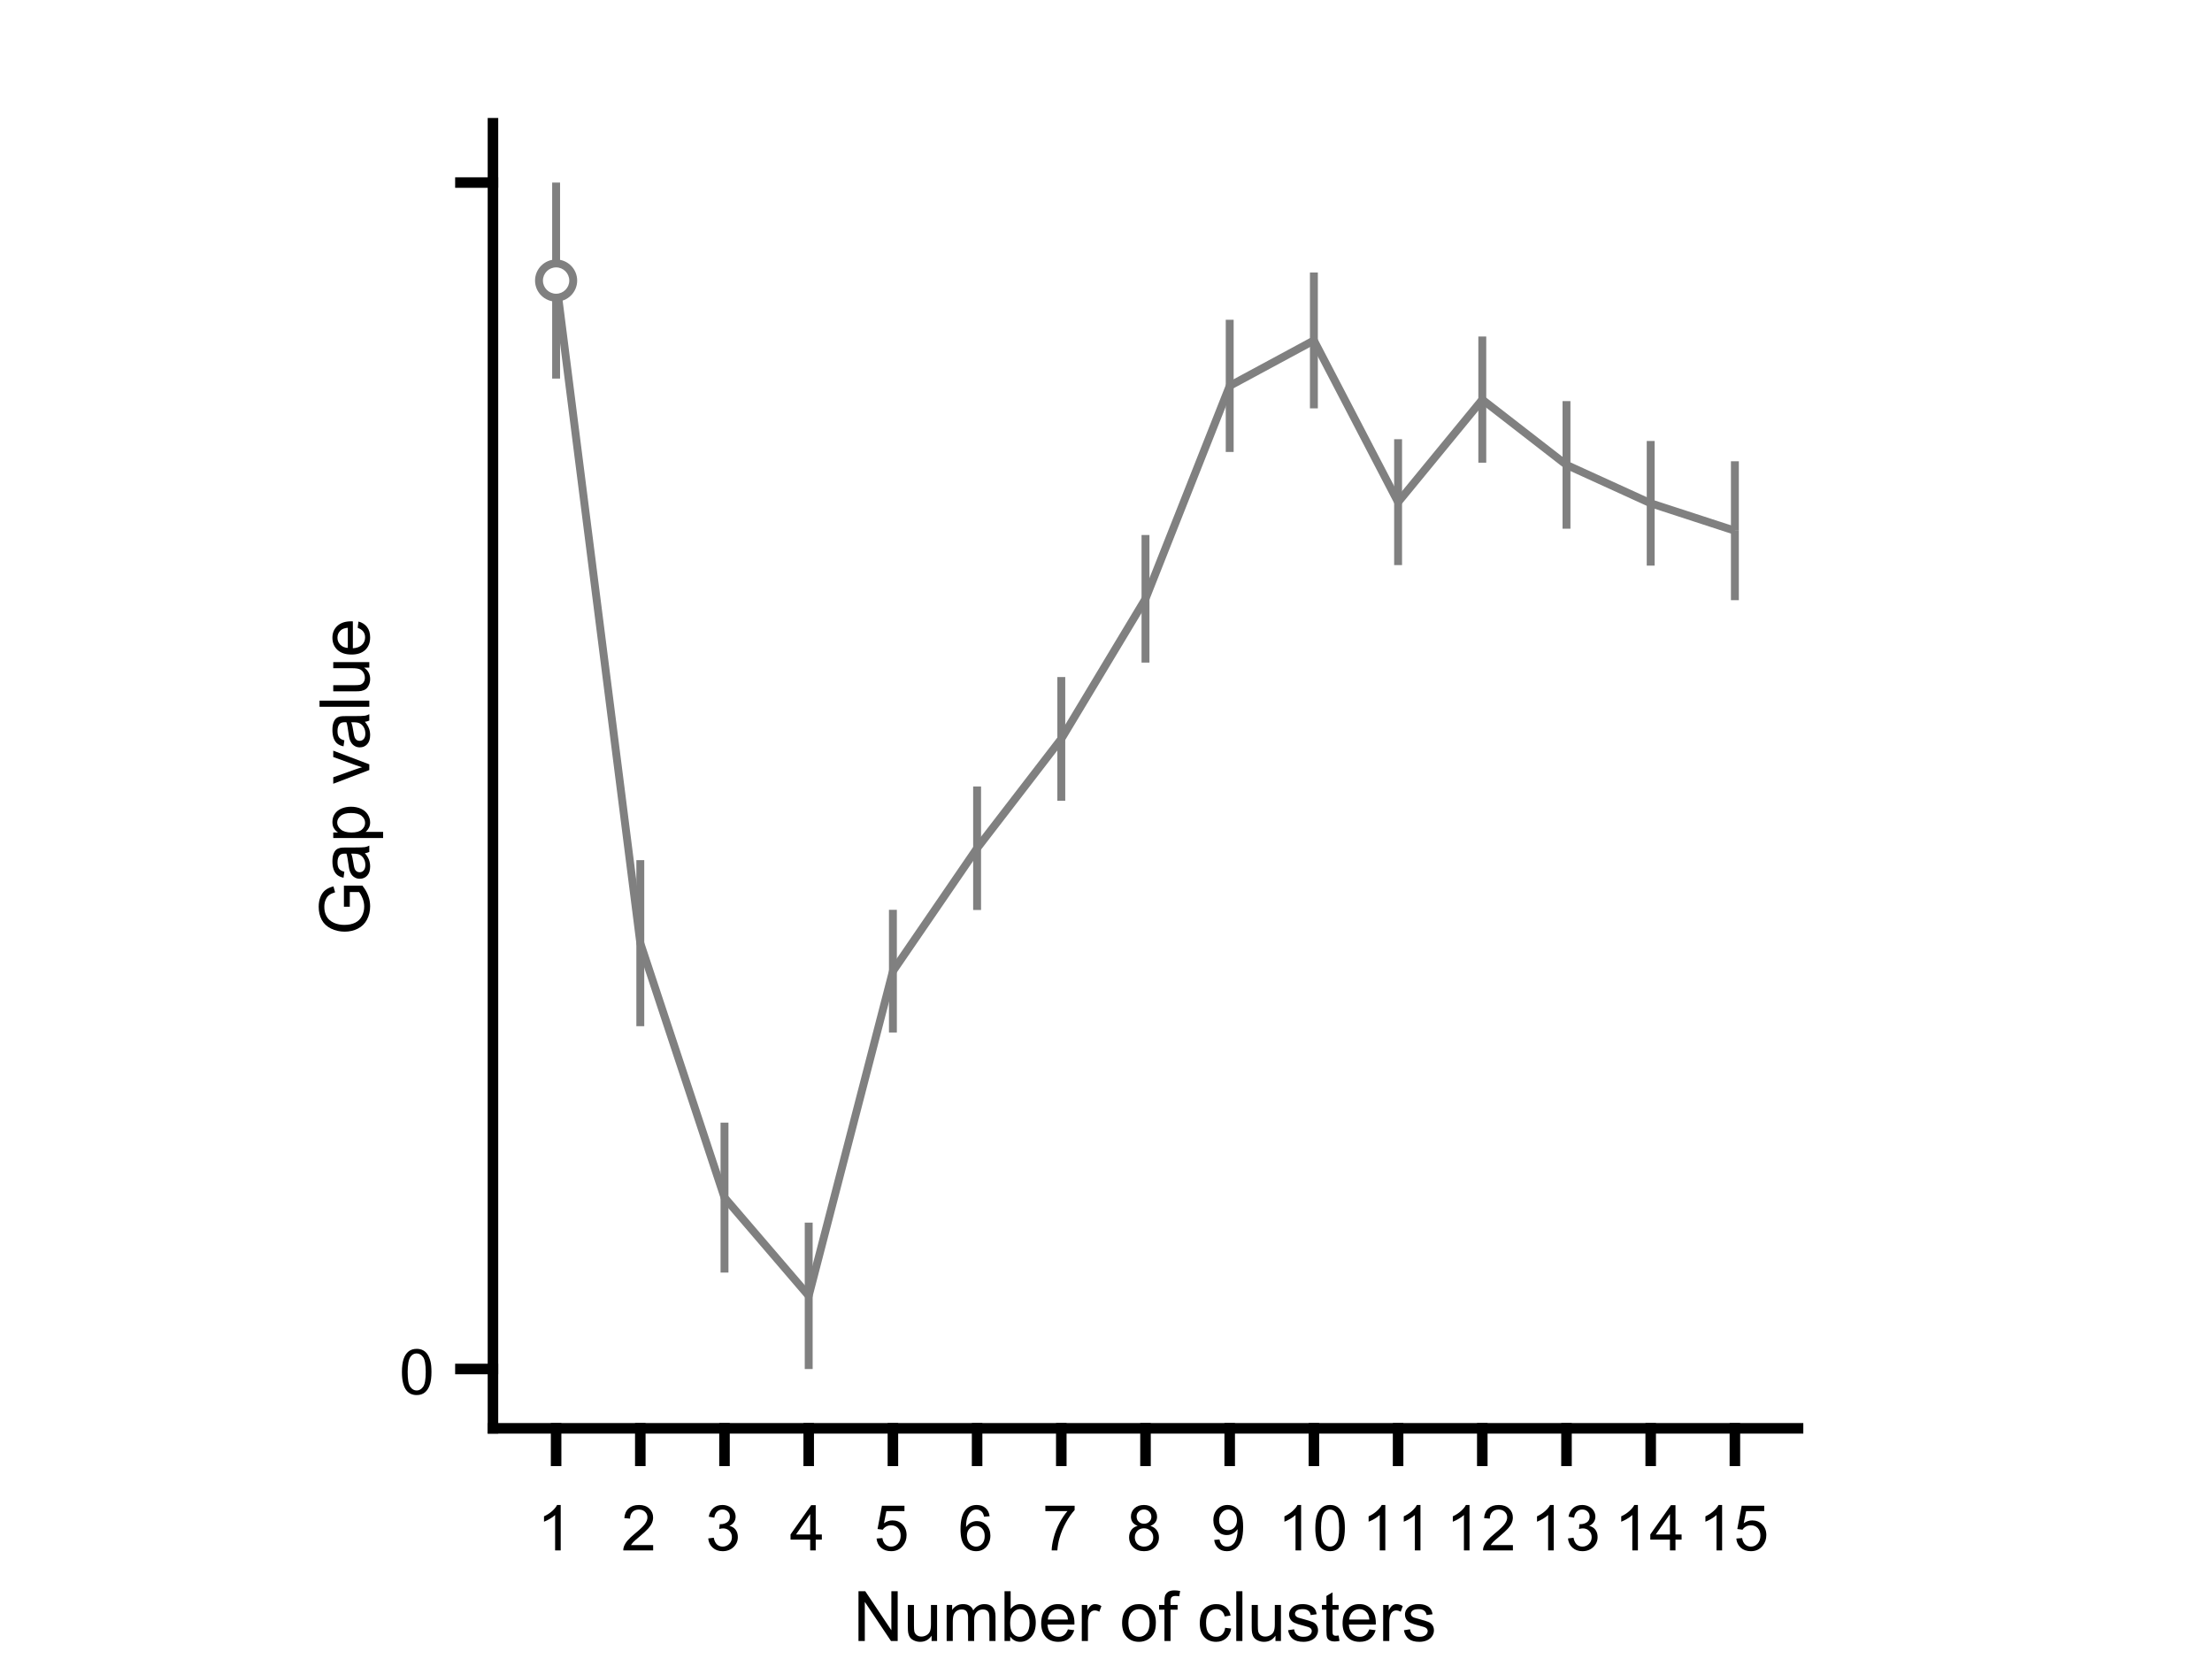
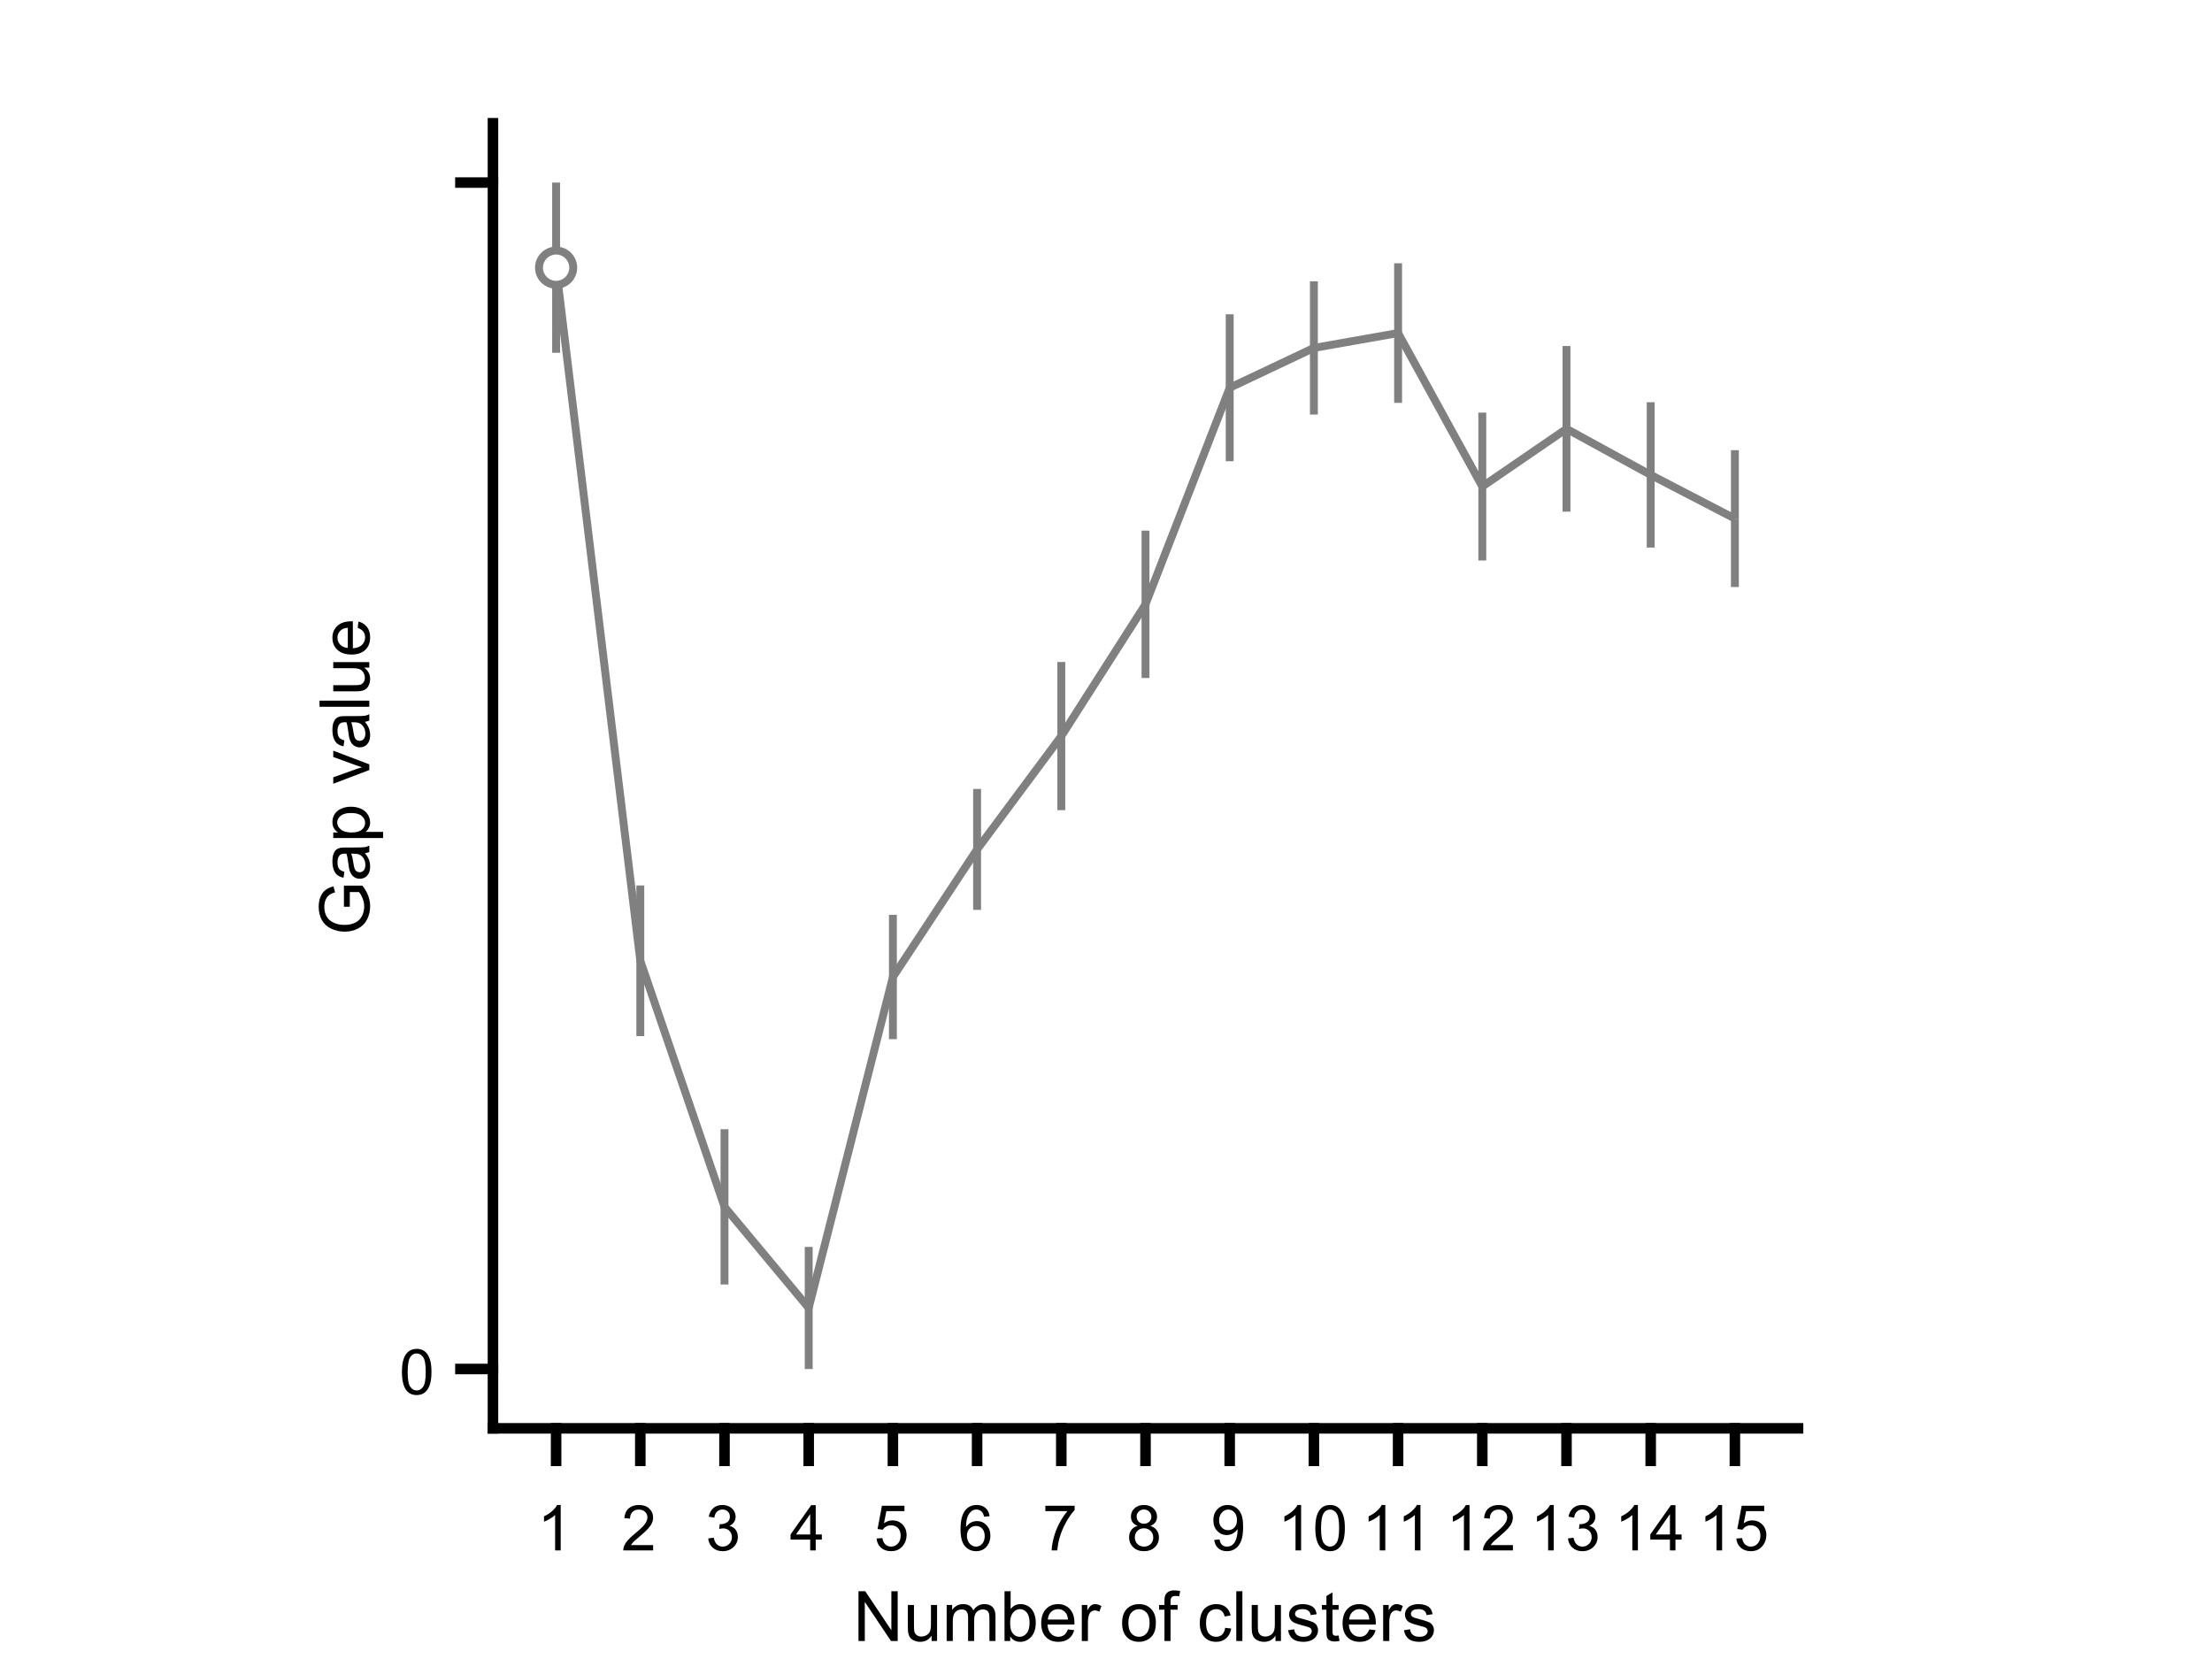
<svg xmlns="http://www.w3.org/2000/svg" style="fill-opacity:1; color-rendering:auto; color-interpolation:auto; text-rendering:auto; stroke:black; stroke-linecap:square; stroke-miterlimit:10; shape-rendering:auto; stroke-opacity:1; fill:black; stroke-dasharray:none; font-weight:normal; stroke-width:1; font-family:'Dialog'; font-style:normal; stroke-linejoin:miter; font-size:12px; stroke-dashoffset:0; image-rendering:auto;" width="700" height="525">
  <defs id="genericDefs" />
  <g>
    <defs id="defs1">
      <clipPath clipPathUnits="userSpaceOnUse" id="clipPath1">
        <path d="M0 0 L700 0 L700 525 L0 525 L0 0 Z" />
      </clipPath>
    </defs>
    <g style="fill:white; stroke:white;">
      <rect x="0" y="0" width="700" style="clip-path:url(#clipPath1); stroke:none;" height="525" />
    </g>
    <g style="fill:white; text-rendering:optimizeSpeed; color-rendering:optimizeSpeed; image-rendering:optimizeSpeed; shape-rendering:crispEdges; stroke:white; color-interpolation:sRGB;">
      <rect x="0" width="700" height="525" y="0" style="stroke:none;" />
    </g>
    <g style="stroke-linecap:butt; fill:gray; text-rendering:geometricPrecision; image-rendering:optimizeQuality; color-rendering:optimizeQuality; stroke-linejoin:round; stroke:gray; color-interpolation:linearRGB; stroke-width:2.5;">
-       <line y2="119.797" style="fill:none;" x1="175.984" x2="175.984" y1="88.785" />
-       <line y2="324.742" style="fill:none;" x1="202.629" x2="202.629" y1="298.468" />
-       <line y2="402.706" style="fill:none;" x1="229.274" x2="229.274" y1="378.987" />
-       <line y2="433.227" style="fill:none;" x1="255.919" x2="255.919" y1="410.062" />
-       <line y2="326.741" style="fill:none;" x1="282.565" x2="282.565" y1="307.331" />
-       <line y2="287.972" style="fill:none;" x1="309.21" x2="309.21" y1="268.428" />
-       <line y2="253.391" style="fill:none;" x1="335.855" x2="335.855" y1="233.819" />
-       <line y2="209.684" style="fill:none;" x1="362.5" x2="362.5" y1="189.494" />
-       <line y2="143.029" style="fill:none;" x1="389.145" x2="389.145" y1="122.109" />
-       <line y2="129.227" style="fill:none;" x1="415.79" x2="415.79" y1="107.737" />
-       <line y2="178.823" style="fill:none;" x1="442.435" x2="442.435" y1="158.91" />
-       <line y2="146.418" style="fill:none;" x1="469.081" x2="469.081" y1="126.457" />
-       <line y2="167.309" style="fill:none;" x1="495.726" x2="495.726" y1="147.124" />
-       <line y2="178.99" style="fill:none;" x1="522.371" x2="522.371" y1="159.267" />
-       <line y2="189.929" style="fill:none;" x1="549.016" x2="549.016" y1="167.954" />
-       <line y2="57.773" style="fill:none;" x1="175.984" x2="175.984" y1="88.785" />
-       <line y2="272.194" style="fill:none;" x1="202.629" x2="202.629" y1="298.468" />
-       <line y2="355.267" style="fill:none;" x1="229.274" x2="229.274" y1="378.987" />
-       <line y2="386.896" style="fill:none;" x1="255.919" x2="255.919" y1="410.062" />
-       <line y2="287.922" style="fill:none;" x1="282.565" x2="282.565" y1="307.331" />
-       <line y2="248.885" style="fill:none;" x1="309.21" x2="309.21" y1="268.428" />
-       <line y2="214.248" style="fill:none;" x1="335.855" x2="335.855" y1="233.819" />
-       <line y2="169.304" style="fill:none;" x1="362.5" x2="362.5" y1="189.494" />
-       <line y2="101.189" style="fill:none;" x1="389.145" x2="389.145" y1="122.109" />
-       <line y2="86.248" style="fill:none;" x1="415.79" x2="415.79" y1="107.737" />
-       <line y2="138.996" style="fill:none;" x1="442.435" x2="442.435" y1="158.91" />
-       <line y2="106.496" style="fill:none;" x1="469.081" x2="469.081" y1="126.457" />
-       <line y2="126.939" style="fill:none;" x1="495.726" x2="495.726" y1="147.124" />
-       <line y2="139.544" style="fill:none;" x1="522.371" x2="522.371" y1="159.267" />
-       <line y2="145.979" style="fill:none;" x1="549.016" x2="549.016" y1="167.954" />
-       <path d="M175.984 88.785 L202.629 298.468 L229.274 378.987 L255.919 410.062 L282.565 307.331 L309.21 268.428 L335.855 233.819 L362.5 189.494 L389.145 122.109 L415.79 107.737 L442.435 158.91 L469.081 126.457 L495.726 147.124 L522.371 159.267 L549.016 167.954" style="fill:none; fill-rule:evenodd;" />
+       <line y2="111.645" style="fill:none;" x1="175.984" x2="175.984" y1="84.709" />
+       <line y2="327.881" style="fill:none;" x1="202.629" x2="202.629" y1="304.046" />
+       <line y2="406.491" style="fill:none;" x1="229.274" x2="229.274" y1="381.918" />
+       <line y2="433.227" style="fill:none;" x1="255.919" x2="255.919" y1="413.907" />
+       <line y2="328.843" style="fill:none;" x1="282.565" x2="282.565" y1="309.175" />
+       <line y2="287.937" style="fill:none;" x1="309.21" x2="309.21" y1="268.799" />
+       <line y2="256.396" style="fill:none;" x1="335.855" x2="335.855" y1="232.95" />
+       <line y2="214.554" style="fill:none;" x1="362.5" x2="362.5" y1="191.242" />
+       <line y2="145.952" style="fill:none;" x1="389.145" x2="389.145" y1="122.707" />
+       <line y2="131.183" style="fill:none;" x1="415.79" x2="415.79" y1="110.102" />
+       <line y2="127.494" style="fill:none;" x1="442.435" x2="442.435" y1="105.401" />
+       <line y2="177.366" style="fill:none;" x1="469.081" x2="469.081" y1="153.967" />
+       <line y2="161.916" style="fill:none;" x1="495.726" x2="495.726" y1="135.704" />
+       <line y2="173.283" style="fill:none;" x1="522.371" x2="522.371" y1="150.289" />
+       <line y2="185.761" style="fill:none;" x1="549.016" x2="549.016" y1="164.114" />
+       <line y2="57.773" style="fill:none;" x1="175.984" x2="175.984" y1="84.709" />
+       <line y2="280.212" style="fill:none;" x1="202.629" x2="202.629" y1="304.046" />
+       <line y2="357.346" style="fill:none;" x1="229.274" x2="229.274" y1="381.918" />
+       <line y2="394.588" style="fill:none;" x1="255.919" x2="255.919" y1="413.907" />
+       <line y2="289.508" style="fill:none;" x1="282.565" x2="282.565" y1="309.175" />
+       <line y2="249.661" style="fill:none;" x1="309.21" x2="309.21" y1="268.799" />
+       <line y2="209.505" style="fill:none;" x1="335.855" x2="335.855" y1="232.95" />
+       <line y2="167.93" style="fill:none;" x1="362.5" x2="362.5" y1="191.242" />
+       <line y2="99.462" style="fill:none;" x1="389.145" x2="389.145" y1="122.707" />
+       <line y2="89.02" style="fill:none;" x1="415.79" x2="415.79" y1="110.102" />
+       <line y2="83.309" style="fill:none;" x1="442.435" x2="442.435" y1="105.401" />
+       <line y2="130.568" style="fill:none;" x1="469.081" x2="469.081" y1="153.967" />
+       <line y2="109.492" style="fill:none;" x1="495.726" x2="495.726" y1="135.704" />
+       <line y2="127.295" style="fill:none;" x1="522.371" x2="522.371" y1="150.289" />
+       <line y2="142.467" style="fill:none;" x1="549.016" x2="549.016" y1="164.114" />
+       <path d="M175.984 84.709 L202.629 304.046 L229.274 381.918 L255.919 413.907 L282.565 309.175 L309.21 268.799 L335.855 232.95 L362.5 191.242 L389.145 122.707 L415.79 110.102 L442.435 105.401 L469.081 153.967 L495.726 135.704 L522.371 150.289 L549.016 164.114" style="fill:none; fill-rule:evenodd;" />
    </g>
-     <g transform="translate(175.9839,88.7849)" style="fill:white; text-rendering:geometricPrecision; color-rendering:optimizeQuality; image-rendering:optimizeQuality; color-interpolation:linearRGB; stroke:white;">
+     <g transform="translate(175.9839,84.7087)" style="fill:white; text-rendering:geometricPrecision; color-rendering:optimizeQuality; image-rendering:optimizeQuality; color-interpolation:linearRGB; stroke:white;">
      <circle r="5.417" style="stroke:none;" cx="0" cy="0" />
    </g>
-     <g transform="translate(175.9839,88.7849)" style="stroke-linecap:butt; fill:gray; text-rendering:geometricPrecision; image-rendering:optimizeQuality; color-rendering:optimizeQuality; stroke-linejoin:round; stroke:gray; color-interpolation:linearRGB; stroke-width:2.5;">
+     <g transform="translate(175.9839,84.7087)" style="stroke-linecap:butt; fill:gray; text-rendering:geometricPrecision; image-rendering:optimizeQuality; color-rendering:optimizeQuality; stroke-linejoin:round; stroke:gray; color-interpolation:linearRGB; stroke-width:2.5;">
      <path style="stroke:none;" d="M0 -4.167 C2.301 -4.167 4.167 -2.301 4.167 0 L4.167 0 C4.167 2.301 2.301 4.167 -0 4.167 C-2.301 4.167 -4.167 2.301 -4.167 -0 C-4.167 -2.301 -2.301 -4.167 0 -4.167 ZM0 -6.667 C-3.682 -6.667 -6.667 -3.682 -6.667 -0 C-6.667 3.682 -3.682 6.667 -0 6.667 C3.682 6.667 6.667 3.682 6.667 0 L6.667 0 C6.667 -3.682 3.682 -6.667 0 -6.667 Z" />
    </g>
    <g style="text-rendering:geometricPrecision; stroke-width:3.333; color-interpolation:linearRGB; color-rendering:optimizeQuality; image-rendering:optimizeQuality; stroke-linejoin:round;">
      <line y2="452" style="fill:none;" x1="156" x2="569" y1="452" />
      <line y2="462.3" style="fill:none;" x1="175.984" x2="175.984" y1="452" />
      <line y2="462.3" style="fill:none;" x1="202.629" x2="202.629" y1="452" />
      <line y2="462.3" style="fill:none;" x1="229.274" x2="229.274" y1="452" />
      <line y2="462.3" style="fill:none;" x1="255.919" x2="255.919" y1="452" />
      <line y2="462.3" style="fill:none;" x1="282.565" x2="282.565" y1="452" />
      <line y2="462.3" style="fill:none;" x1="309.21" x2="309.21" y1="452" />
      <line y2="462.3" style="fill:none;" x1="335.855" x2="335.855" y1="452" />
      <line y2="462.3" style="fill:none;" x1="362.5" x2="362.5" y1="452" />
      <line y2="462.3" style="fill:none;" x1="389.145" x2="389.145" y1="452" />
      <line y2="462.3" style="fill:none;" x1="415.79" x2="415.79" y1="452" />
      <line y2="462.3" style="fill:none;" x1="442.435" x2="442.435" y1="452" />
      <line y2="462.3" style="fill:none;" x1="469.081" x2="469.081" y1="452" />
      <line y2="462.3" style="fill:none;" x1="495.726" x2="495.726" y1="452" />
      <line y2="462.3" style="fill:none;" x1="522.371" x2="522.371" y1="452" />
      <line y2="462.3" style="fill:none;" x1="549.016" x2="549.016" y1="452" />
    </g>
    <g transform="translate(175.9839,469.6333)" style="font-size:20px; text-rendering:geometricPrecision; color-rendering:optimizeQuality; image-rendering:optimizeQuality; font-family:'SansSerif'; color-interpolation:linearRGB;">
      <path style="stroke:none;" d="M1.453 21 L-0.312 21 L-0.312 9.797 Q-0.938 10.406 -1.969 11.008 Q-3 11.609 -3.828 11.922 L-3.828 10.219 Q-2.344 9.531 -1.242 8.539 Q-0.141 7.547 0.312 6.625 L1.453 6.625 L1.453 21 Z" />
    </g>
    <g transform="translate(202.629,469.6333)" style="font-size:20px; text-rendering:geometricPrecision; color-rendering:optimizeQuality; image-rendering:optimizeQuality; font-family:'SansSerif'; color-interpolation:linearRGB;">
      <path style="stroke:none;" d="M4.062 19.312 L4.062 21 L-5.391 21 Q-5.406 20.359 -5.188 19.781 Q-4.828 18.812 -4.031 17.875 Q-3.234 16.938 -1.734 15.703 Q0.609 13.797 1.43 12.68 Q2.25 11.562 2.25 10.562 Q2.25 9.516 1.5 8.797 Q0.75 8.078 -0.453 8.078 Q-1.719 8.078 -2.484 8.844 Q-3.25 9.609 -3.25 10.953 L-5.062 10.766 Q-4.875 8.75 -3.664 7.688 Q-2.453 6.625 -0.406 6.625 Q1.641 6.625 2.844 7.766 Q4.047 8.906 4.047 10.594 Q4.047 11.453 3.695 12.289 Q3.344 13.125 2.531 14.039 Q1.719 14.953 -0.172 16.562 Q-1.766 17.891 -2.211 18.359 Q-2.656 18.828 -2.953 19.312 L4.062 19.312 Z" />
    </g>
    <g transform="translate(229.2742,469.6333)" style="font-size:20px; text-rendering:geometricPrecision; color-rendering:optimizeQuality; image-rendering:optimizeQuality; font-family:'SansSerif'; color-interpolation:linearRGB;">
      <path style="stroke:none;" d="M-5.156 17.219 L-3.406 16.984 Q-3.094 18.484 -2.367 19.141 Q-1.641 19.797 -0.594 19.797 Q0.641 19.797 1.492 18.938 Q2.344 18.078 2.344 16.812 Q2.344 15.594 1.555 14.812 Q0.766 14.031 -0.453 14.031 Q-0.953 14.031 -1.688 14.219 L-1.5 12.672 Q-1.328 12.703 -1.219 12.703 Q-0.094 12.703 0.805 12.117 Q1.703 11.531 1.703 10.312 Q1.703 9.344 1.047 8.703 Q0.391 8.062 -0.641 8.062 Q-1.656 8.062 -2.344 8.711 Q-3.031 9.359 -3.219 10.641 L-4.984 10.328 Q-4.656 8.562 -3.516 7.594 Q-2.375 6.625 -0.672 6.625 Q0.5 6.625 1.484 7.125 Q2.469 7.625 2.992 8.5 Q3.516 9.375 3.516 10.344 Q3.516 11.266 3.016 12.031 Q2.516 12.797 1.547 13.25 Q2.812 13.531 3.516 14.461 Q4.219 15.391 4.219 16.766 Q4.219 18.641 2.852 19.945 Q1.484 21.25 -0.609 21.25 Q-2.5 21.25 -3.742 20.125 Q-4.984 19 -5.156 17.219 Z" />
    </g>
    <g transform="translate(255.9194,469.6333)" style="font-size:20px; text-rendering:geometricPrecision; color-rendering:optimizeQuality; image-rendering:optimizeQuality; font-family:'SansSerif'; color-interpolation:linearRGB;">
      <path style="stroke:none;" d="M0.469 21 L0.469 17.578 L-5.75 17.578 L-5.75 15.953 L0.781 6.688 L2.219 6.688 L2.219 15.953 L4.156 15.953 L4.156 17.578 L2.219 17.578 L2.219 21 L0.469 21 ZM0.469 15.953 L0.469 9.5 L-4.016 15.953 L0.469 15.953 Z" />
    </g>
    <g transform="translate(282.5645,469.6333)" style="font-size:20px; text-rendering:geometricPrecision; color-rendering:optimizeQuality; image-rendering:optimizeQuality; font-family:'SansSerif'; color-interpolation:linearRGB;">
      <path style="stroke:none;" d="M-5.172 17.25 L-3.328 17.094 Q-3.125 18.438 -2.375 19.117 Q-1.625 19.797 -0.562 19.797 Q0.703 19.797 1.578 18.844 Q2.453 17.891 2.453 16.297 Q2.453 14.797 1.609 13.93 Q0.766 13.062 -0.594 13.062 Q-1.453 13.062 -2.133 13.445 Q-2.812 13.828 -3.203 14.453 L-4.859 14.234 L-3.469 6.875 L3.656 6.875 L3.656 8.562 L-2.062 8.562 L-2.828 12.406 Q-1.547 11.5 -0.125 11.5 Q1.75 11.5 3.039 12.805 Q4.328 14.109 4.328 16.141 Q4.328 18.094 3.188 19.5 Q1.812 21.25 -0.562 21.25 Q-2.516 21.25 -3.758 20.156 Q-5 19.062 -5.172 17.25 Z" />
    </g>
    <g transform="translate(309.2097,469.6333)" style="font-size:20px; text-rendering:geometricPrecision; color-rendering:optimizeQuality; image-rendering:optimizeQuality; font-family:'SansSerif'; color-interpolation:linearRGB;">
      <path style="stroke:none;" d="M3.953 10.188 L2.203 10.328 Q1.969 9.297 1.547 8.828 Q0.828 8.062 -0.219 8.062 Q-1.062 8.062 -1.688 8.531 Q-2.516 9.141 -3 10.305 Q-3.484 11.469 -3.5 13.609 Q-2.859 12.656 -1.945 12.188 Q-1.031 11.719 -0.016 11.719 Q1.734 11.719 2.969 13.008 Q4.203 14.297 4.203 16.344 Q4.203 17.703 3.625 18.859 Q3.047 20.016 2.031 20.633 Q1.016 21.25 -0.281 21.25 Q-2.469 21.25 -3.859 19.633 Q-5.25 18.016 -5.25 14.297 Q-5.25 10.156 -3.719 8.266 Q-2.375 6.625 -0.109 6.625 Q1.578 6.625 2.656 7.57 Q3.734 8.516 3.953 10.188 ZM-3.219 16.359 Q-3.219 17.266 -2.836 18.094 Q-2.453 18.922 -1.758 19.359 Q-1.062 19.797 -0.312 19.797 Q0.812 19.797 1.609 18.898 Q2.406 18 2.406 16.453 Q2.406 14.969 1.617 14.117 Q0.828 13.266 -0.375 13.266 Q-1.562 13.266 -2.391 14.117 Q-3.219 14.969 -3.219 16.359 Z" />
    </g>
    <g transform="translate(335.8548,469.6333)" style="font-size:20px; text-rendering:geometricPrecision; color-rendering:optimizeQuality; image-rendering:optimizeQuality; font-family:'SansSerif'; color-interpolation:linearRGB;">
      <path style="stroke:none;" d="M-5.047 8.562 L-5.047 6.875 L4.219 6.875 L4.219 8.234 Q2.844 9.688 1.5 12.102 Q0.156 14.516 -0.562 17.062 Q-1.094 18.859 -1.25 21 L-3.047 21 Q-3.016 19.312 -2.383 16.922 Q-1.75 14.531 -0.562 12.305 Q0.625 10.078 1.953 8.562 L-5.047 8.562 Z" />
    </g>
    <g transform="translate(362.5,469.6333)" style="font-size:20px; text-rendering:geometricPrecision; color-rendering:optimizeQuality; image-rendering:optimizeQuality; font-family:'SansSerif'; color-interpolation:linearRGB;">
      <path style="stroke:none;" d="M-2.469 13.234 Q-3.562 12.828 -4.086 12.086 Q-4.609 11.344 -4.609 10.312 Q-4.609 8.75 -3.484 7.688 Q-2.359 6.625 -0.5 6.625 Q1.375 6.625 2.516 7.711 Q3.656 8.797 3.656 10.359 Q3.656 11.359 3.133 12.094 Q2.609 12.828 1.547 13.234 Q2.875 13.672 3.562 14.625 Q4.25 15.578 4.25 16.906 Q4.25 18.75 2.945 20 Q1.641 21.25 -0.469 21.25 Q-2.594 21.25 -3.891 19.992 Q-5.188 18.734 -5.188 16.859 Q-5.188 15.469 -4.477 14.523 Q-3.766 13.578 -2.469 13.234 ZM-2.812 10.25 Q-2.812 11.266 -2.156 11.914 Q-1.5 12.562 -0.469 12.562 Q0.547 12.562 1.203 11.922 Q1.859 11.281 1.859 10.359 Q1.859 9.391 1.188 8.727 Q0.516 8.062 -0.484 8.062 Q-1.484 8.062 -2.148 8.711 Q-2.812 9.359 -2.812 10.25 ZM-3.375 16.875 Q-3.375 17.625 -3.023 18.328 Q-2.672 19.031 -1.969 19.414 Q-1.266 19.797 -0.453 19.797 Q0.812 19.797 1.633 18.984 Q2.453 18.172 2.453 16.922 Q2.453 15.656 1.609 14.828 Q0.766 14 -0.516 14 Q-1.75 14 -2.562 14.82 Q-3.375 15.641 -3.375 16.875 Z" />
    </g>
    <g transform="translate(389.1452,469.6333)" style="font-size:20px; text-rendering:geometricPrecision; color-rendering:optimizeQuality; image-rendering:optimizeQuality; font-family:'SansSerif'; color-interpolation:linearRGB;">
      <path style="stroke:none;" d="M-4.906 17.688 L-3.219 17.531 Q-3 18.719 -2.398 19.258 Q-1.797 19.797 -0.844 19.797 Q-0.031 19.797 0.578 19.43 Q1.188 19.062 1.578 18.438 Q1.969 17.812 2.234 16.758 Q2.5 15.703 2.5 14.609 Q2.5 14.5 2.484 14.266 Q1.953 15.094 1.047 15.617 Q0.141 16.141 -0.938 16.141 Q-2.703 16.141 -3.938 14.852 Q-5.172 13.562 -5.172 11.453 Q-5.172 9.281 -3.883 7.953 Q-2.594 6.625 -0.672 6.625 Q0.734 6.625 1.891 7.375 Q3.047 8.125 3.648 9.516 Q4.25 10.906 4.25 13.547 Q4.25 16.297 3.648 17.922 Q3.047 19.547 1.875 20.398 Q0.703 21.25 -0.875 21.25 Q-2.562 21.25 -3.625 20.312 Q-4.688 19.375 -4.906 17.688 ZM2.297 11.375 Q2.297 9.859 1.492 8.969 Q0.688 8.078 -0.453 8.078 Q-1.625 8.078 -2.492 9.039 Q-3.359 10 -3.359 11.516 Q-3.359 12.891 -2.539 13.742 Q-1.719 14.594 -0.5 14.594 Q0.719 14.594 1.508 13.742 Q2.297 12.891 2.297 11.375 Z" />
    </g>
    <g transform="translate(415.7903,469.6333)" style="font-size:20px; text-rendering:geometricPrecision; color-rendering:optimizeQuality; image-rendering:optimizeQuality; font-family:'SansSerif'; color-interpolation:linearRGB;">
      <path style="stroke:none;" d="M-4.047 21 L-5.812 21 L-5.812 9.797 Q-6.438 10.406 -7.469 11.008 Q-8.5 11.609 -9.328 11.922 L-9.328 10.219 Q-7.844 9.531 -6.742 8.539 Q-5.641 7.547 -5.188 6.625 L-4.047 6.625 L-4.047 21 ZM0.451 13.938 Q0.451 11.406 0.975 9.852 Q1.498 8.297 2.529 7.461 Q3.561 6.625 5.123 6.625 Q6.279 6.625 7.146 7.086 Q8.014 7.547 8.576 8.422 Q9.139 9.297 9.467 10.555 Q9.795 11.812 9.795 13.938 Q9.795 16.453 9.271 18 Q8.748 19.547 7.725 20.398 Q6.701 21.25 5.123 21.25 Q3.045 21.25 1.873 19.766 Q0.451 17.969 0.451 13.938 ZM2.264 13.938 Q2.264 17.469 3.084 18.633 Q3.904 19.797 5.123 19.797 Q6.326 19.797 7.154 18.625 Q7.982 17.453 7.982 13.938 Q7.982 10.406 7.154 9.242 Q6.326 8.078 5.107 8.078 Q3.889 8.078 3.17 9.109 Q2.264 10.406 2.264 13.938 Z" />
    </g>
    <g transform="translate(442.4355,469.6333)" style="font-size:20px; text-rendering:geometricPrecision; color-rendering:optimizeQuality; image-rendering:optimizeQuality; font-family:'SansSerif'; color-interpolation:linearRGB;">
      <path style="stroke:none;" d="M-4.047 21 L-5.812 21 L-5.812 9.797 Q-6.438 10.406 -7.469 11.008 Q-8.5 11.609 -9.328 11.922 L-9.328 10.219 Q-7.844 9.531 -6.742 8.539 Q-5.641 7.547 -5.188 6.625 L-4.047 6.625 L-4.047 21 ZM7.076 21 L5.311 21 L5.311 9.797 Q4.686 10.406 3.654 11.008 Q2.623 11.609 1.795 11.922 L1.795 10.219 Q3.279 9.531 4.381 8.539 Q5.482 7.547 5.936 6.625 L7.076 6.625 L7.076 21 Z" />
    </g>
    <g transform="translate(469.0807,469.6333)" style="font-size:20px; text-rendering:geometricPrecision; color-rendering:optimizeQuality; image-rendering:optimizeQuality; font-family:'SansSerif'; color-interpolation:linearRGB;">
      <path style="stroke:none;" d="M-4.047 21 L-5.812 21 L-5.812 9.797 Q-6.438 10.406 -7.469 11.008 Q-8.5 11.609 -9.328 11.922 L-9.328 10.219 Q-7.844 9.531 -6.742 8.539 Q-5.641 7.547 -5.188 6.625 L-4.047 6.625 L-4.047 21 ZM9.685 19.312 L9.685 21 L0.232 21 Q0.217 20.359 0.435 19.781 Q0.795 18.812 1.592 17.875 Q2.389 16.938 3.889 15.703 Q6.232 13.797 7.053 12.68 Q7.873 11.562 7.873 10.562 Q7.873 9.516 7.123 8.797 Q6.373 8.078 5.17 8.078 Q3.904 8.078 3.139 8.844 Q2.373 9.609 2.373 10.953 L0.56 10.766 Q0.748 8.75 1.959 7.688 Q3.17 6.625 5.217 6.625 Q7.264 6.625 8.467 7.766 Q9.67 8.906 9.67 10.594 Q9.67 11.453 9.318 12.289 Q8.967 13.125 8.154 14.039 Q7.342 14.953 5.451 16.562 Q3.857 17.891 3.412 18.359 Q2.967 18.828 2.67 19.312 L9.685 19.312 Z" />
    </g>
    <g transform="translate(495.7258,469.6333)" style="font-size:20px; text-rendering:geometricPrecision; color-rendering:optimizeQuality; image-rendering:optimizeQuality; font-family:'SansSerif'; color-interpolation:linearRGB;">
      <path style="stroke:none;" d="M-4.047 21 L-5.812 21 L-5.812 9.797 Q-6.438 10.406 -7.469 11.008 Q-8.5 11.609 -9.328 11.922 L-9.328 10.219 Q-7.844 9.531 -6.742 8.539 Q-5.641 7.547 -5.188 6.625 L-4.047 6.625 L-4.047 21 ZM0.467 17.219 L2.217 16.984 Q2.529 18.484 3.256 19.141 Q3.982 19.797 5.029 19.797 Q6.264 19.797 7.115 18.938 Q7.967 18.078 7.967 16.812 Q7.967 15.594 7.178 14.812 Q6.389 14.031 5.17 14.031 Q4.67 14.031 3.936 14.219 L4.123 12.672 Q4.295 12.703 4.404 12.703 Q5.529 12.703 6.428 12.117 Q7.326 11.531 7.326 10.312 Q7.326 9.344 6.67 8.703 Q6.014 8.062 4.982 8.062 Q3.967 8.062 3.279 8.711 Q2.592 9.359 2.404 10.641 L0.639 10.328 Q0.967 8.562 2.107 7.594 Q3.248 6.625 4.951 6.625 Q6.123 6.625 7.107 7.125 Q8.092 7.625 8.615 8.5 Q9.139 9.375 9.139 10.344 Q9.139 11.266 8.639 12.031 Q8.139 12.797 7.17 13.25 Q8.435 13.531 9.139 14.461 Q9.842 15.391 9.842 16.766 Q9.842 18.641 8.475 19.945 Q7.107 21.25 5.014 21.25 Q3.123 21.25 1.881 20.125 Q0.639 19 0.467 17.219 Z" />
    </g>
    <g transform="translate(522.371,469.6333)" style="font-size:20px; text-rendering:geometricPrecision; color-rendering:optimizeQuality; image-rendering:optimizeQuality; font-family:'SansSerif'; color-interpolation:linearRGB;">
      <path style="stroke:none;" d="M-4.047 21 L-5.812 21 L-5.812 9.797 Q-6.438 10.406 -7.469 11.008 Q-8.5 11.609 -9.328 11.922 L-9.328 10.219 Q-7.844 9.531 -6.742 8.539 Q-5.641 7.547 -5.188 6.625 L-4.047 6.625 L-4.047 21 ZM6.092 21 L6.092 17.578 L-0.127 17.578 L-0.127 15.953 L6.404 6.688 L7.842 6.688 L7.842 15.953 L9.779 15.953 L9.779 17.578 L7.842 17.578 L7.842 21 L6.092 21 ZM6.092 15.953 L6.092 9.5 L1.607 15.953 L6.092 15.953 Z" />
    </g>
    <g transform="translate(549.0161,469.6333)" style="font-size:20px; text-rendering:geometricPrecision; color-rendering:optimizeQuality; image-rendering:optimizeQuality; font-family:'SansSerif'; color-interpolation:linearRGB;">
      <path style="stroke:none;" d="M-4.047 21 L-5.812 21 L-5.812 9.797 Q-6.438 10.406 -7.469 11.008 Q-8.5 11.609 -9.328 11.922 L-9.328 10.219 Q-7.844 9.531 -6.742 8.539 Q-5.641 7.547 -5.188 6.625 L-4.047 6.625 L-4.047 21 ZM0.451 17.25 L2.295 17.094 Q2.498 18.438 3.248 19.117 Q3.998 19.797 5.061 19.797 Q6.326 19.797 7.201 18.844 Q8.076 17.891 8.076 16.297 Q8.076 14.797 7.232 13.93 Q6.389 13.062 5.029 13.062 Q4.17 13.062 3.49 13.445 Q2.811 13.828 2.42 14.453 L0.764 14.234 L2.154 6.875 L9.279 6.875 L9.279 8.562 L3.561 8.562 L2.795 12.406 Q4.076 11.5 5.498 11.5 Q7.373 11.5 8.662 12.805 Q9.951 14.109 9.951 16.141 Q9.951 18.094 8.81 19.5 Q7.436 21.25 5.061 21.25 Q3.107 21.25 1.865 20.156 Q0.623 19.062 0.451 17.25 Z" />
    </g>
-     <g transform="translate(362.5002,496.3)" style="font-size:22px; text-rendering:geometricPrecision; color-rendering:optimizeQuality; image-rendering:optimizeQuality; font-family:'SansSerif'; color-interpolation:linearRGB;">
+     <g transform="translate(362.5002,496.2999)" style="font-size:22px; text-rendering:geometricPrecision; color-rendering:optimizeQuality; image-rendering:optimizeQuality; font-family:'SansSerif'; color-interpolation:linearRGB;">
      <path style="stroke:none;" d="M-90.828 23 L-90.828 7.25 L-88.688 7.25 L-80.422 19.609 L-80.422 7.25 L-78.422 7.25 L-78.422 23 L-80.547 23 L-88.828 10.625 L-88.828 23 L-90.828 23 ZM-67.69 23 L-67.69 21.328 Q-69.019 23.266 -71.3 23.266 Q-72.315 23.266 -73.19 22.875 Q-74.065 22.484 -74.487 21.898 Q-74.909 21.312 -75.081 20.469 Q-75.206 19.891 -75.206 18.656 L-75.206 11.594 L-73.269 11.594 L-73.269 17.922 Q-73.269 19.438 -73.159 19.953 Q-72.972 20.719 -72.378 21.156 Q-71.784 21.594 -70.925 21.594 Q-70.05 21.594 -69.284 21.148 Q-68.519 20.703 -68.206 19.938 Q-67.894 19.172 -67.894 17.703 L-67.894 11.594 L-65.956 11.594 L-65.956 23 L-67.69 23 ZM-62.924 23 L-62.924 11.594 L-61.19 11.594 L-61.19 13.188 Q-60.658 12.359 -59.768 11.844 Q-58.877 11.328 -57.736 11.328 Q-56.471 11.328 -55.658 11.859 Q-54.846 12.391 -54.518 13.328 Q-53.158 11.328 -50.986 11.328 Q-49.299 11.328 -48.385 12.273 Q-47.471 13.219 -47.471 15.172 L-47.471 23 L-49.393 23 L-49.393 15.812 Q-49.393 14.656 -49.58 14.141 Q-49.768 13.625 -50.26 13.32 Q-50.752 13.016 -51.424 13.016 Q-52.627 13.016 -53.424 13.812 Q-54.221 14.609 -54.221 16.375 L-54.221 23 L-56.143 23 L-56.143 15.594 Q-56.143 14.297 -56.619 13.656 Q-57.096 13.016 -58.174 13.016 Q-58.986 13.016 -59.682 13.445 Q-60.377 13.875 -60.682 14.695 Q-60.986 15.516 -60.986 17.078 L-60.986 23 L-62.924 23 ZM-42.816 23 L-44.613 23 L-44.613 7.25 L-42.676 7.25 L-42.676 12.875 Q-41.457 11.328 -39.551 11.328 Q-38.504 11.328 -37.559 11.758 Q-36.613 12.188 -36.012 12.953 Q-35.41 13.719 -35.066 14.805 Q-34.723 15.891 -34.723 17.125 Q-34.723 20.062 -36.168 21.664 Q-37.613 23.266 -39.645 23.266 Q-41.66 23.266 -42.816 21.578 L-42.816 23 ZM-42.832 17.203 Q-42.832 19.266 -42.285 20.172 Q-41.363 21.672 -39.816 21.672 Q-38.535 21.672 -37.613 20.57 Q-36.691 19.469 -36.691 17.281 Q-36.691 15.047 -37.582 13.984 Q-38.473 12.922 -39.723 12.922 Q-40.988 12.922 -41.91 14.023 Q-42.832 15.125 -42.832 17.203 ZM-24.55 19.328 L-22.55 19.578 Q-23.034 21.328 -24.308 22.297 Q-25.581 23.266 -27.581 23.266 Q-30.081 23.266 -31.542 21.719 Q-33.003 20.172 -33.003 17.391 Q-33.003 14.516 -31.526 12.922 Q-30.05 11.328 -27.675 11.328 Q-25.394 11.328 -23.94 12.891 Q-22.487 14.453 -22.487 17.281 Q-22.487 17.453 -22.503 17.797 L-31.019 17.797 Q-30.909 19.672 -29.948 20.672 Q-28.987 21.672 -27.565 21.672 Q-26.503 21.672 -25.753 21.109 Q-25.003 20.547 -24.55 19.328 ZM-30.909 16.203 L-24.534 16.203 Q-24.659 14.766 -25.269 14.047 Q-26.19 12.922 -27.659 12.922 Q-28.987 12.922 -29.894 13.812 Q-30.8 14.703 -30.909 16.203 ZM-20.158 23 L-20.158 11.594 L-18.408 11.594 L-18.408 13.328 Q-17.752 12.109 -17.182 11.719 Q-16.611 11.328 -15.94 11.328 Q-14.955 11.328 -13.955 11.953 L-14.611 13.75 Q-15.33 13.328 -16.033 13.328 Q-16.674 13.328 -17.174 13.711 Q-17.674 14.094 -17.893 14.766 Q-18.221 15.797 -18.221 17.031 L-18.221 23 L-20.158 23 ZM-7.407 17.297 Q-7.407 14.125 -5.642 12.594 Q-4.173 11.328 -2.063 11.328 Q0.296 11.328 1.788 12.875 Q3.28 14.422 3.28 17.141 Q3.28 19.344 2.616 20.602 Q1.952 21.859 0.694 22.562 Q-0.564 23.266 -2.063 23.266 Q-4.454 23.266 -5.931 21.727 Q-7.407 20.188 -7.407 17.297 ZM-5.423 17.297 Q-5.423 19.484 -4.47 20.578 Q-3.517 21.672 -2.063 21.672 Q-0.626 21.672 0.335 20.57 Q1.296 19.469 1.296 17.234 Q1.296 15.109 0.335 14.023 Q-0.626 12.938 -2.063 12.938 Q-3.517 12.938 -4.47 14.023 Q-5.423 15.109 -5.423 17.297 ZM6 23 L6 13.094 L4.297 13.094 L4.297 11.594 L6 11.594 L6 10.375 Q6 9.234 6.203 8.672 Q6.484 7.922 7.188 7.453 Q7.891 6.984 9.172 6.984 Q9.984 6.984 10.969 7.172 L10.672 8.859 Q10.078 8.75 9.547 8.75 Q8.656 8.75 8.289 9.125 Q7.922 9.5 7.922 10.531 L7.922 11.594 L10.156 11.594 L10.156 13.094 L7.922 13.094 L7.922 23 L6 23 ZM25.209 18.828 L27.115 19.062 Q26.803 21.031 25.521 22.148 Q24.24 23.266 22.365 23.266 Q20.021 23.266 18.6 21.734 Q17.178 20.203 17.178 17.344 Q17.178 15.484 17.787 14.102 Q18.396 12.719 19.654 12.023 Q20.912 11.328 22.381 11.328 Q24.24 11.328 25.42 12.273 Q26.6 13.219 26.928 14.938 L25.053 15.234 Q24.787 14.078 24.1 13.5 Q23.412 12.922 22.459 12.922 Q20.99 12.922 20.076 13.969 Q19.162 15.016 19.162 17.281 Q19.162 19.578 20.045 20.625 Q20.928 21.672 22.35 21.672 Q23.49 21.672 24.248 20.969 Q25.006 20.266 25.209 18.828 ZM28.725 23 L28.725 7.25 L30.662 7.25 L30.662 23 L28.725 23 ZM41.128 23 L41.128 21.328 Q39.8 23.266 37.519 23.266 Q36.503 23.266 35.628 22.875 Q34.753 22.484 34.331 21.898 Q33.909 21.312 33.737 20.469 Q33.612 19.891 33.612 18.656 L33.612 11.594 L35.55 11.594 L35.55 17.922 Q35.55 19.438 35.659 19.953 Q35.847 20.719 36.44 21.156 Q37.034 21.594 37.894 21.594 Q38.769 21.594 39.534 21.148 Q40.3 20.703 40.612 19.938 Q40.925 19.172 40.925 17.703 L40.925 11.594 L42.862 11.594 L42.862 23 L41.128 23 ZM45.113 19.594 L47.035 19.297 Q47.191 20.438 47.926 21.055 Q48.66 21.672 49.988 21.672 Q51.316 21.672 51.965 21.125 Q52.613 20.578 52.613 19.859 Q52.613 19.203 52.035 18.828 Q51.645 18.562 50.066 18.172 Q47.926 17.625 47.105 17.234 Q46.285 16.844 45.863 16.148 Q45.441 15.453 45.441 14.625 Q45.441 13.859 45.793 13.211 Q46.145 12.562 46.738 12.125 Q47.191 11.797 47.973 11.562 Q48.754 11.328 49.645 11.328 Q50.988 11.328 52.004 11.719 Q53.02 12.109 53.504 12.766 Q53.988 13.422 54.16 14.531 L52.27 14.797 Q52.145 13.906 51.527 13.414 Q50.91 12.922 49.785 12.922 Q48.441 12.922 47.879 13.359 Q47.316 13.797 47.316 14.391 Q47.316 14.766 47.551 15.078 Q47.785 15.391 48.285 15.594 Q48.582 15.688 49.988 16.078 Q52.051 16.625 52.863 16.977 Q53.676 17.328 54.137 17.992 Q54.598 18.656 54.598 19.641 Q54.598 20.609 54.035 21.469 Q53.473 22.328 52.402 22.797 Q51.332 23.266 49.988 23.266 Q47.77 23.266 46.605 22.336 Q45.441 21.406 45.113 19.594 ZM61.113 21.266 L61.395 22.984 Q60.582 23.156 59.926 23.156 Q58.879 23.156 58.301 22.82 Q57.723 22.484 57.488 21.945 Q57.254 21.406 57.254 19.656 L57.254 13.094 L55.832 13.094 L55.832 11.594 L57.254 11.594 L57.254 8.766 L59.176 7.609 L59.176 11.594 L61.113 11.594 L61.113 13.094 L59.176 13.094 L59.176 19.766 Q59.176 20.594 59.277 20.828 Q59.379 21.062 59.605 21.203 Q59.832 21.344 60.27 21.344 Q60.582 21.344 61.113 21.266 ZM70.819 19.328 L72.819 19.578 Q72.335 21.328 71.061 22.297 Q69.788 23.266 67.788 23.266 Q65.288 23.266 63.827 21.719 Q62.366 20.172 62.366 17.391 Q62.366 14.516 63.843 12.922 Q65.319 11.328 67.694 11.328 Q69.976 11.328 71.429 12.891 Q72.882 14.453 72.882 17.281 Q72.882 17.453 72.866 17.797 L64.351 17.797 Q64.46 19.672 65.421 20.672 Q66.382 21.672 67.804 21.672 Q68.866 21.672 69.616 21.109 Q70.366 20.547 70.819 19.328 ZM64.46 16.203 L70.835 16.203 Q70.71 14.766 70.101 14.047 Q69.179 12.922 67.71 12.922 Q66.382 12.922 65.476 13.812 Q64.569 14.703 64.46 16.203 ZM75.211 23 L75.211 11.594 L76.961 11.594 L76.961 13.328 Q77.617 12.109 78.188 11.719 Q78.758 11.328 79.43 11.328 Q80.414 11.328 81.414 11.953 L80.758 13.75 Q80.039 13.328 79.336 13.328 Q78.695 13.328 78.195 13.711 Q77.695 14.094 77.477 14.766 Q77.148 15.797 77.148 17.031 L77.148 23 L75.211 23 ZM81.787 19.594 L83.709 19.297 Q83.865 20.438 84.6 21.055 Q85.334 21.672 86.662 21.672 Q87.99 21.672 88.639 21.125 Q89.287 20.578 89.287 19.859 Q89.287 19.203 88.709 18.828 Q88.318 18.562 86.74 18.172 Q84.6 17.625 83.779 17.234 Q82.959 16.844 82.537 16.148 Q82.115 15.453 82.115 14.625 Q82.115 13.859 82.467 13.211 Q82.818 12.562 83.412 12.125 Q83.865 11.797 84.647 11.562 Q85.428 11.328 86.318 11.328 Q87.662 11.328 88.678 11.719 Q89.693 12.109 90.178 12.766 Q90.662 13.422 90.834 14.531 L88.943 14.797 Q88.818 13.906 88.201 13.414 Q87.584 12.922 86.459 12.922 Q85.115 12.922 84.553 13.359 Q83.99 13.797 83.99 14.391 Q83.99 14.766 84.225 15.078 Q84.459 15.391 84.959 15.594 Q85.256 15.688 86.662 16.078 Q88.725 16.625 89.537 16.977 Q90.35 17.328 90.811 17.992 Q91.272 18.656 91.272 19.641 Q91.272 20.609 90.709 21.469 Q90.147 22.328 89.076 22.797 Q88.006 23.266 86.662 23.266 Q84.443 23.266 83.279 22.336 Q82.115 21.406 81.787 19.594 Z" />
    </g>
    <g style="text-rendering:geometricPrecision; stroke-width:3.333; color-interpolation:linearRGB; color-rendering:optimizeQuality; image-rendering:optimizeQuality; stroke-linejoin:round;">
      <line y2="39" style="fill:none;" x1="156" x2="156" y1="452" />
      <line y2="433.227" style="fill:none;" x1="156" x2="145.7" y1="433.227" />
      <line y2="57.773" style="fill:none;" x1="156" x2="145.7" y1="57.773" />
    </g>
-     <g transform="translate(138.3667,433.2273)" style="font-size:20px; text-rendering:geometricPrecision; color-rendering:optimizeQuality; image-rendering:optimizeQuality; font-family:'SansSerif'; color-interpolation:linearRGB;">
+     <g transform="translate(138.3667,433.2272)" style="font-size:20px; text-rendering:geometricPrecision; color-rendering:optimizeQuality; image-rendering:optimizeQuality; font-family:'SansSerif'; color-interpolation:linearRGB;">
      <path style="stroke:none;" d="M-11.172 0.938 Q-11.172 -1.594 -10.648 -3.148 Q-10.125 -4.703 -9.094 -5.539 Q-8.062 -6.375 -6.5 -6.375 Q-5.344 -6.375 -4.477 -5.914 Q-3.609 -5.453 -3.047 -4.578 Q-2.484 -3.703 -2.156 -2.445 Q-1.828 -1.188 -1.828 0.938 Q-1.828 3.453 -2.352 5 Q-2.875 6.547 -3.898 7.398 Q-4.922 8.25 -6.5 8.25 Q-8.578 8.25 -9.75 6.766 Q-11.172 4.969 -11.172 0.938 ZM-9.359 0.938 Q-9.359 4.469 -8.539 5.633 Q-7.719 6.797 -6.5 6.797 Q-5.297 6.797 -4.469 5.625 Q-3.641 4.453 -3.641 0.938 Q-3.641 -2.594 -4.469 -3.758 Q-5.297 -4.922 -6.516 -4.922 Q-7.734 -4.922 -8.453 -3.891 Q-9.359 -2.594 -9.359 0.938 Z" />
    </g>
    <g transform="translate(121.8667,245.4998) rotate(-90)" style="font-size:22px; text-rendering:geometricPrecision; color-rendering:optimizeQuality; image-rendering:optimizeQuality; font-family:'SansSerif'; color-interpolation:linearRGB;">
      <path style="stroke:none;" d="M-41.438 -11.172 L-41.438 -13.031 L-34.766 -13.031 L-34.766 -7.188 Q-36.297 -5.969 -37.93 -5.352 Q-39.562 -4.734 -41.281 -4.734 Q-43.609 -4.734 -45.5 -5.727 Q-47.391 -6.719 -48.359 -8.602 Q-49.328 -10.484 -49.328 -12.797 Q-49.328 -15.094 -48.367 -17.086 Q-47.406 -19.078 -45.602 -20.047 Q-43.797 -21.016 -41.438 -21.016 Q-39.734 -21.016 -38.352 -20.461 Q-36.969 -19.906 -36.188 -18.922 Q-35.406 -17.938 -35 -16.344 L-36.875 -15.828 Q-37.234 -17.031 -37.758 -17.719 Q-38.281 -18.406 -39.258 -18.82 Q-40.234 -19.234 -41.438 -19.234 Q-42.859 -19.234 -43.906 -18.797 Q-44.953 -18.359 -45.586 -17.656 Q-46.219 -16.953 -46.578 -16.094 Q-47.188 -14.641 -47.188 -12.922 Q-47.188 -10.828 -46.461 -9.406 Q-45.734 -7.984 -44.344 -7.297 Q-42.953 -6.609 -41.406 -6.609 Q-40.047 -6.609 -38.758 -7.133 Q-37.469 -7.656 -36.797 -8.25 L-36.797 -11.172 L-41.438 -11.172 ZM-24.497 -6.406 Q-25.56 -5.5 -26.56 -5.117 Q-27.56 -4.734 -28.7 -4.734 Q-30.575 -4.734 -31.583 -5.656 Q-32.591 -6.578 -32.591 -8.016 Q-32.591 -8.844 -32.208 -9.539 Q-31.825 -10.234 -31.208 -10.648 Q-30.591 -11.062 -29.825 -11.281 Q-29.247 -11.438 -28.106 -11.578 Q-25.763 -11.859 -24.653 -12.234 Q-24.638 -12.641 -24.638 -12.75 Q-24.638 -13.922 -25.185 -14.406 Q-25.935 -15.062 -27.388 -15.062 Q-28.763 -15.062 -29.411 -14.586 Q-30.06 -14.109 -30.372 -12.891 L-32.263 -13.156 Q-31.997 -14.375 -31.411 -15.117 Q-30.825 -15.859 -29.708 -16.266 Q-28.591 -16.672 -27.106 -16.672 Q-25.653 -16.672 -24.739 -16.328 Q-23.825 -15.984 -23.395 -15.461 Q-22.966 -14.938 -22.794 -14.141 Q-22.7 -13.641 -22.7 -12.359 L-22.7 -9.781 Q-22.7 -7.078 -22.575 -6.367 Q-22.45 -5.656 -22.091 -5 L-24.106 -5 Q-24.403 -5.609 -24.497 -6.406 ZM-24.653 -10.719 Q-25.7 -10.297 -27.81 -10 Q-28.997 -9.828 -29.497 -9.609 Q-29.997 -9.391 -30.263 -8.977 Q-30.528 -8.562 -30.528 -8.062 Q-30.528 -7.281 -29.942 -6.766 Q-29.356 -6.25 -28.231 -6.25 Q-27.106 -6.25 -26.239 -6.742 Q-25.372 -7.234 -24.966 -8.078 Q-24.653 -8.734 -24.653 -10.016 L-24.653 -10.719 ZM-19.699 -0.625 L-19.699 -16.406 L-17.934 -16.406 L-17.934 -14.922 Q-17.324 -15.797 -16.535 -16.234 Q-15.746 -16.672 -14.637 -16.672 Q-13.168 -16.672 -12.051 -15.914 Q-10.934 -15.156 -10.363 -13.789 Q-9.793 -12.422 -9.793 -10.797 Q-9.793 -9.047 -10.426 -7.641 Q-11.059 -6.234 -12.254 -5.484 Q-13.449 -4.734 -14.777 -4.734 Q-15.73 -4.734 -16.504 -5.148 Q-17.277 -5.562 -17.762 -6.188 L-17.762 -0.625 L-19.699 -0.625 ZM-17.949 -10.641 Q-17.949 -8.438 -17.059 -7.383 Q-16.168 -6.328 -14.902 -6.328 Q-13.605 -6.328 -12.691 -7.422 Q-11.777 -8.516 -11.777 -10.797 Q-11.777 -12.984 -12.676 -14.07 Q-13.574 -15.156 -14.809 -15.156 Q-16.043 -15.156 -16.996 -14 Q-17.949 -12.844 -17.949 -10.641 ZM1.82 -5 L-2.523 -16.406 L-0.477 -16.406 L1.961 -9.578 Q2.367 -8.469 2.695 -7.281 Q2.961 -8.188 3.414 -9.453 L5.945 -16.406 L7.945 -16.406 L3.617 -5 L1.82 -5 ZM17.086 -6.406 Q16.023 -5.5 15.023 -5.117 Q14.023 -4.734 12.883 -4.734 Q11.008 -4.734 10 -5.656 Q8.992 -6.578 8.992 -8.016 Q8.992 -8.844 9.375 -9.539 Q9.758 -10.234 10.375 -10.648 Q10.992 -11.062 11.758 -11.281 Q12.336 -11.438 13.477 -11.578 Q15.82 -11.859 16.93 -12.234 Q16.945 -12.641 16.945 -12.75 Q16.945 -13.922 16.398 -14.406 Q15.648 -15.062 14.195 -15.062 Q12.82 -15.062 12.172 -14.586 Q11.523 -14.109 11.211 -12.891 L9.32 -13.156 Q9.586 -14.375 10.172 -15.117 Q10.758 -15.859 11.875 -16.266 Q12.992 -16.672 14.477 -16.672 Q15.93 -16.672 16.844 -16.328 Q17.758 -15.984 18.188 -15.461 Q18.617 -14.938 18.789 -14.141 Q18.883 -13.641 18.883 -12.359 L18.883 -9.781 Q18.883 -7.078 19.008 -6.367 Q19.133 -5.656 19.492 -5 L17.477 -5 Q17.18 -5.609 17.086 -6.406 ZM16.93 -10.719 Q15.883 -10.297 13.773 -10 Q12.586 -9.828 12.086 -9.609 Q11.586 -9.391 11.32 -8.977 Q11.055 -8.562 11.055 -8.062 Q11.055 -7.281 11.641 -6.766 Q12.227 -6.25 13.352 -6.25 Q14.477 -6.25 15.344 -6.742 Q16.211 -7.234 16.617 -8.078 Q16.93 -8.734 16.93 -10.016 L16.93 -10.719 ZM21.837 -5 L21.837 -20.75 L23.774 -20.75 L23.774 -5 L21.837 -5 ZM34.24 -5 L34.24 -6.672 Q32.912 -4.734 30.631 -4.734 Q29.615 -4.734 28.74 -5.125 Q27.865 -5.516 27.443 -6.102 Q27.021 -6.688 26.85 -7.531 Q26.725 -8.109 26.725 -9.344 L26.725 -16.406 L28.662 -16.406 L28.662 -10.078 Q28.662 -8.562 28.771 -8.047 Q28.959 -7.281 29.553 -6.844 Q30.146 -6.406 31.006 -6.406 Q31.881 -6.406 32.647 -6.852 Q33.412 -7.297 33.725 -8.062 Q34.037 -8.828 34.037 -10.297 L34.037 -16.406 L35.975 -16.406 L35.975 -5 L34.24 -5 ZM46.819 -8.672 L48.819 -8.422 Q48.335 -6.672 47.062 -5.703 Q45.788 -4.734 43.788 -4.734 Q41.288 -4.734 39.827 -6.281 Q38.366 -7.828 38.366 -10.609 Q38.366 -13.484 39.843 -15.078 Q41.319 -16.672 43.694 -16.672 Q45.976 -16.672 47.429 -15.109 Q48.882 -13.547 48.882 -10.719 Q48.882 -10.547 48.866 -10.203 L40.351 -10.203 Q40.46 -8.328 41.421 -7.328 Q42.382 -6.328 43.804 -6.328 Q44.866 -6.328 45.616 -6.891 Q46.366 -7.453 46.819 -8.672 ZM40.46 -11.797 L46.835 -11.797 Q46.71 -13.234 46.101 -13.953 Q45.179 -15.078 43.71 -15.078 Q42.382 -15.078 41.476 -14.188 Q40.569 -13.297 40.46 -11.797 Z" />
    </g>
  </g>
</svg>
